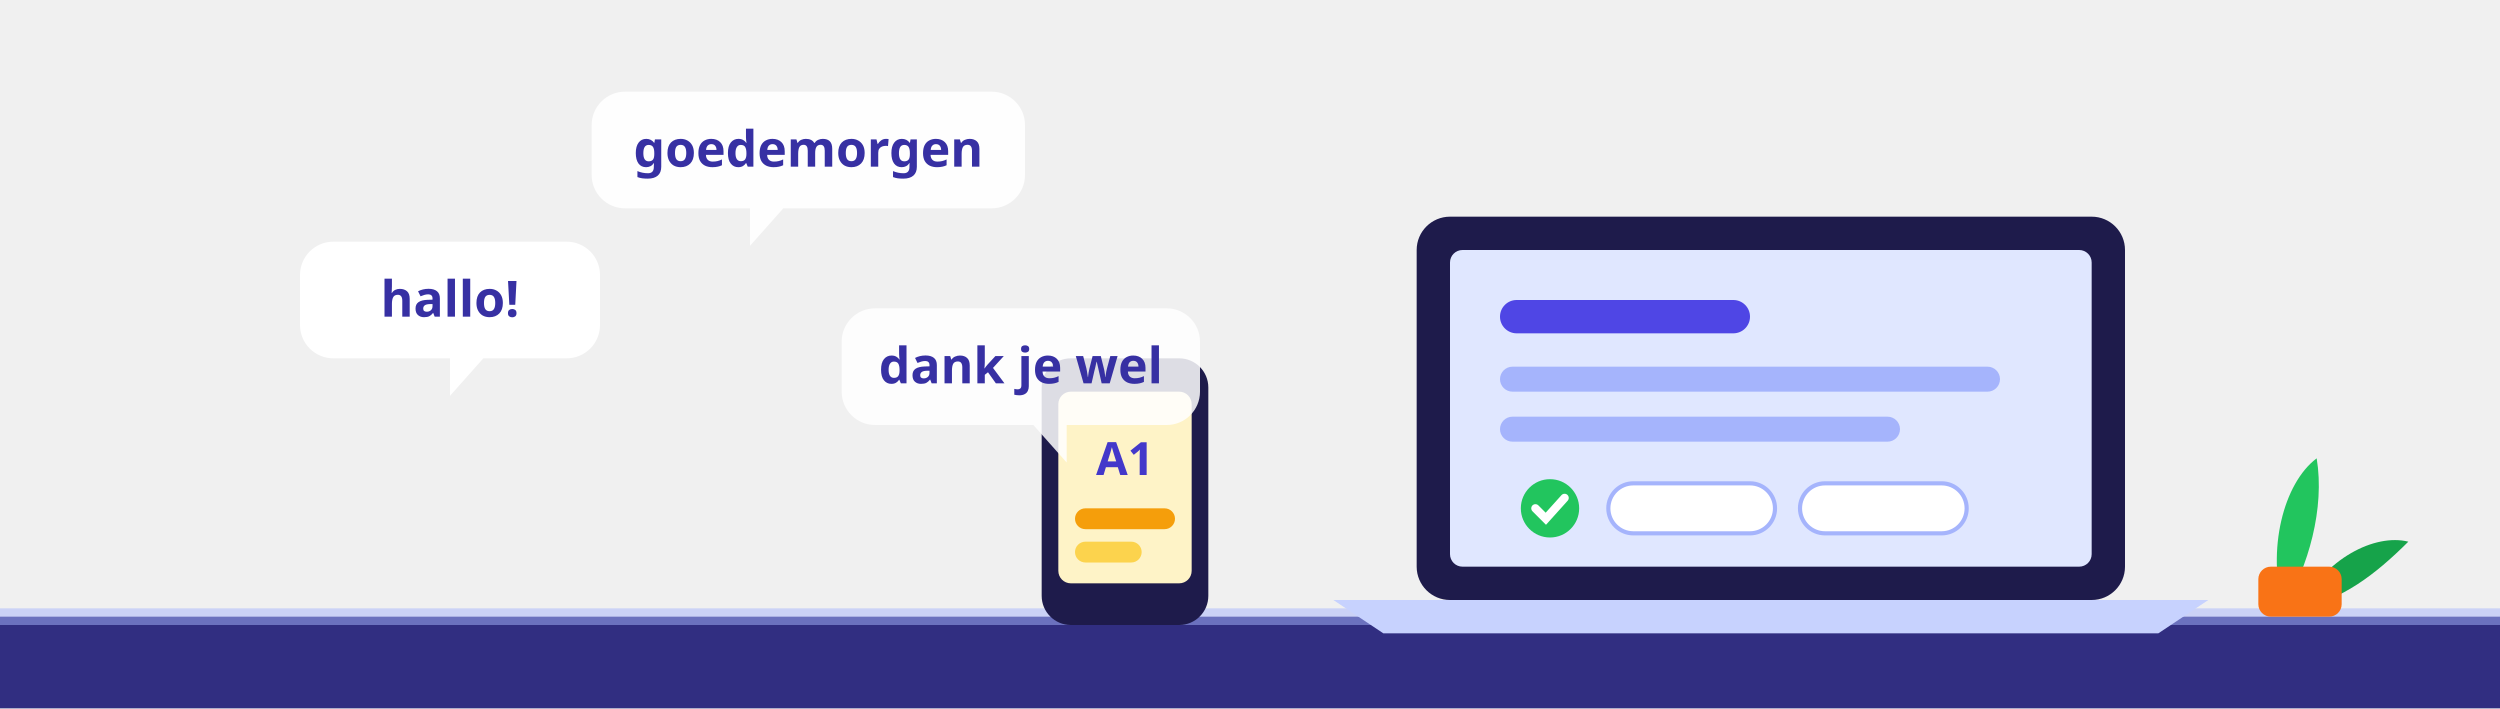
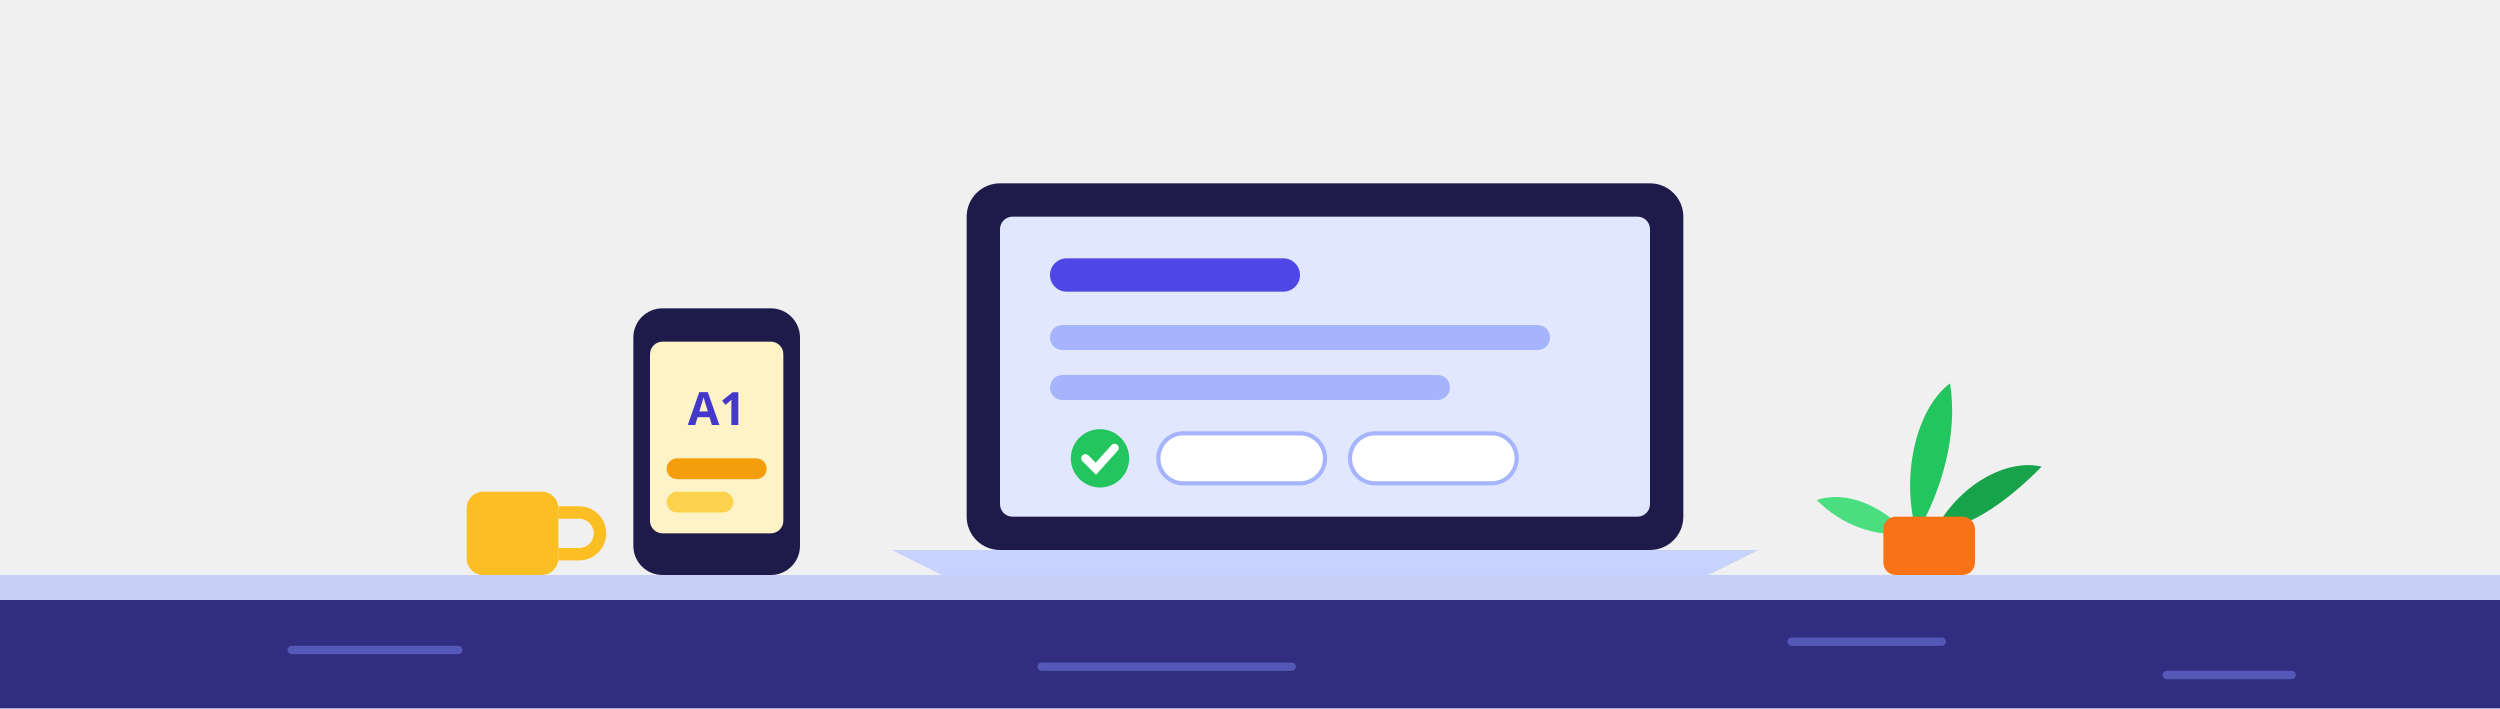
<svg class="sky" viewBox="0 0 600 170" preserveAspectRatio="xMidYMax slice" aria-hidden="true" focusable="false">
-   <rect x="0" y="148" width="600" height="22" fill="#312e81" />
-   <rect x="0" y="146" width="600" height="4" fill="#a5b4fc" opacity=".5" />
-   <g transform="translate(300 0)">
-     <rect x="40" y="52" width="170" height="92" rx="8" fill="#1e1b4b" />
-     <rect x="48" y="60" width="154" height="76" rx="3" fill="#e0e7ff" />
-     <path d="M20 144h210l-12 8H32z" fill="#c7d2fe" />
-     <rect x="60" y="72" width="60" height="8" rx="4" fill="#4f46e5" />
-     <rect x="60" y="88" width="120" height="6" rx="3" fill="#a5b4fc" />
-     <rect x="60" y="100" width="96" height="6" rx="3" fill="#a5b4fc" />
-     <circle cx="72" cy="122" r="7" fill="#22c55e" />
-     <path d="M68.5 122l2.5 2.5 4.5-5" stroke="#fff" stroke-width="2" fill="none" stroke-linecap="round" />
-     <rect x="86" y="116" width="40" height="12" rx="6" fill="#fff" stroke="#a5b4fc" />
-     <rect x="132" y="116" width="40" height="12" rx="6" fill="#fff" stroke="#a5b4fc" />
-     <rect x="-50" y="86" width="40" height="64" rx="7" fill="#1e1b4b" />
-     <rect x="-46" y="94" width="32" height="46" rx="3" fill="#fef3c7" />
-     <text x="-30" y="114" text-anchor="middle" font-family="system-ui,sans-serif" font-size="11" font-weight="800" fill="#4338ca">A1</text>
-     <rect x="-42" y="122" width="24" height="5" rx="2.5" fill="#f59e0b" />
-     <rect x="-42" y="130" width="16" height="5" rx="2.5" fill="#fcd34d" />
-     <path d="M248 146c-4-14 0-30 8-36c2 12-2 26-8 36z" fill="#22c55e" />
-     <path d="M252 146c6-12 18-18 26-16c-8 8-16 14-26 16z" fill="#16a34a" />
-     <rect x="242" y="136" width="20" height="12" rx="3" fill="#f97316" />
+   <rect x="0" y="138" width="600" height="6" fill="#a5b4fc" opacity=".55" />
+   <rect x="0" y="144" width="600" height="26" fill="#312e81" />
+   <g stroke="#818cf8" stroke-width="2" stroke-linecap="round" opacity=".45">
+     <path d="M70 156h40M250 160h60M430 154h36M520 162h30" />
  </g>
-   <g font-family="system-ui,sans-serif" font-size="12" font-weight="700">
-     <path d="M80 58h56a8 8 0 0 1 8 8v12a8 8 0 0 1-8 8h-20l-8 9v-9h-28a8 8 0 0 1-8-8v-12a8 8 0 0 1 8-8z" fill="#fff" />
-     <text x="108" y="76" text-anchor="middle" fill="#3730a3">hallo!</text>
-     <path d="M150 22h88a8 8 0 0 1 8 8v12a8 8 0 0 1-8 8h-50l-8 9v-9h-30a8 8 0 0 1-8-8v-12a8 8 0 0 1 8-8z" fill="#fff" opacity=".92" />
-     <text x="194" y="40" text-anchor="middle" fill="#3730a3">goedemorgen</text>
-     <path d="M210 74h70a8 8 0 0 1 8 8v12a8 8 0 0 1-8 8h-24v9l-8-9h-38a8 8 0 0 1-8-8v-12a8 8 0 0 1 8-8z" fill="#fff" opacity=".85" />
-     <text x="245" y="92" text-anchor="middle" fill="#3730a3">dank je wel</text>
-   </g>
+   <rect x="112" y="118" width="22" height="20" rx="4" fill="#fbbf24" />
+   <path d="M134 123h5a5 5 0 0 1 0 10h-5" fill="none" stroke="#fbbf24" stroke-width="3" />
+   <rect x="152" y="74" width="40" height="64" rx="7" fill="#1e1b4b" />
+   <rect x="156" y="82" width="32" height="46" rx="3" fill="#fef3c7" />
+   <text x="172" y="102" text-anchor="middle" font-family="system-ui,sans-serif" font-size="11" font-weight="800" fill="#4338ca">A1</text>
+   <rect x="160" y="110" width="24" height="5" rx="2.5" fill="#f59e0b" />
+   <rect x="160" y="118" width="16" height="5" rx="2.5" fill="#fcd34d" />
+   <rect x="232" y="44" width="172" height="88" rx="8" fill="#1e1b4b" />
+   <rect x="240" y="52" width="156" height="72" rx="3" fill="#e0e7ff" />
+   <path d="M214 132h208l-12 6H226z" fill="#c7d2fe" />
+   <rect x="252" y="62" width="60" height="8" rx="4" fill="#4f46e5" />
+   <rect x="252" y="78" width="120" height="6" rx="3" fill="#a5b4fc" />
+   <rect x="252" y="90" width="96" height="6" rx="3" fill="#a5b4fc" />
+   <circle cx="264" cy="110" r="7" fill="#22c55e" />
+   <path d="M260.5 110l2.5 2.5 4.5-5" stroke="#fff" stroke-width="2" fill="none" stroke-linecap="round" />
+   <rect x="278" y="104" width="40" height="12" rx="6" fill="#fff" stroke="#a5b4fc" />
+   <rect x="324" y="104" width="40" height="12" rx="6" fill="#fff" stroke="#a5b4fc" />
+   <path d="M460 128c-4-14 0-30 8-36c2 12-2 26-8 36z" fill="#22c55e" />
+   <path d="M464 128c6-12 18-18 26-16c-8 8-16 14-26 16z" fill="#16a34a" />
+   <path d="M458 128c-8-8-16-10-22-8c6 6 14 9 22 8z" fill="#4ade80" />
+   <rect x="452" y="124" width="22" height="14" rx="3" fill="#f97316" />
</svg>
